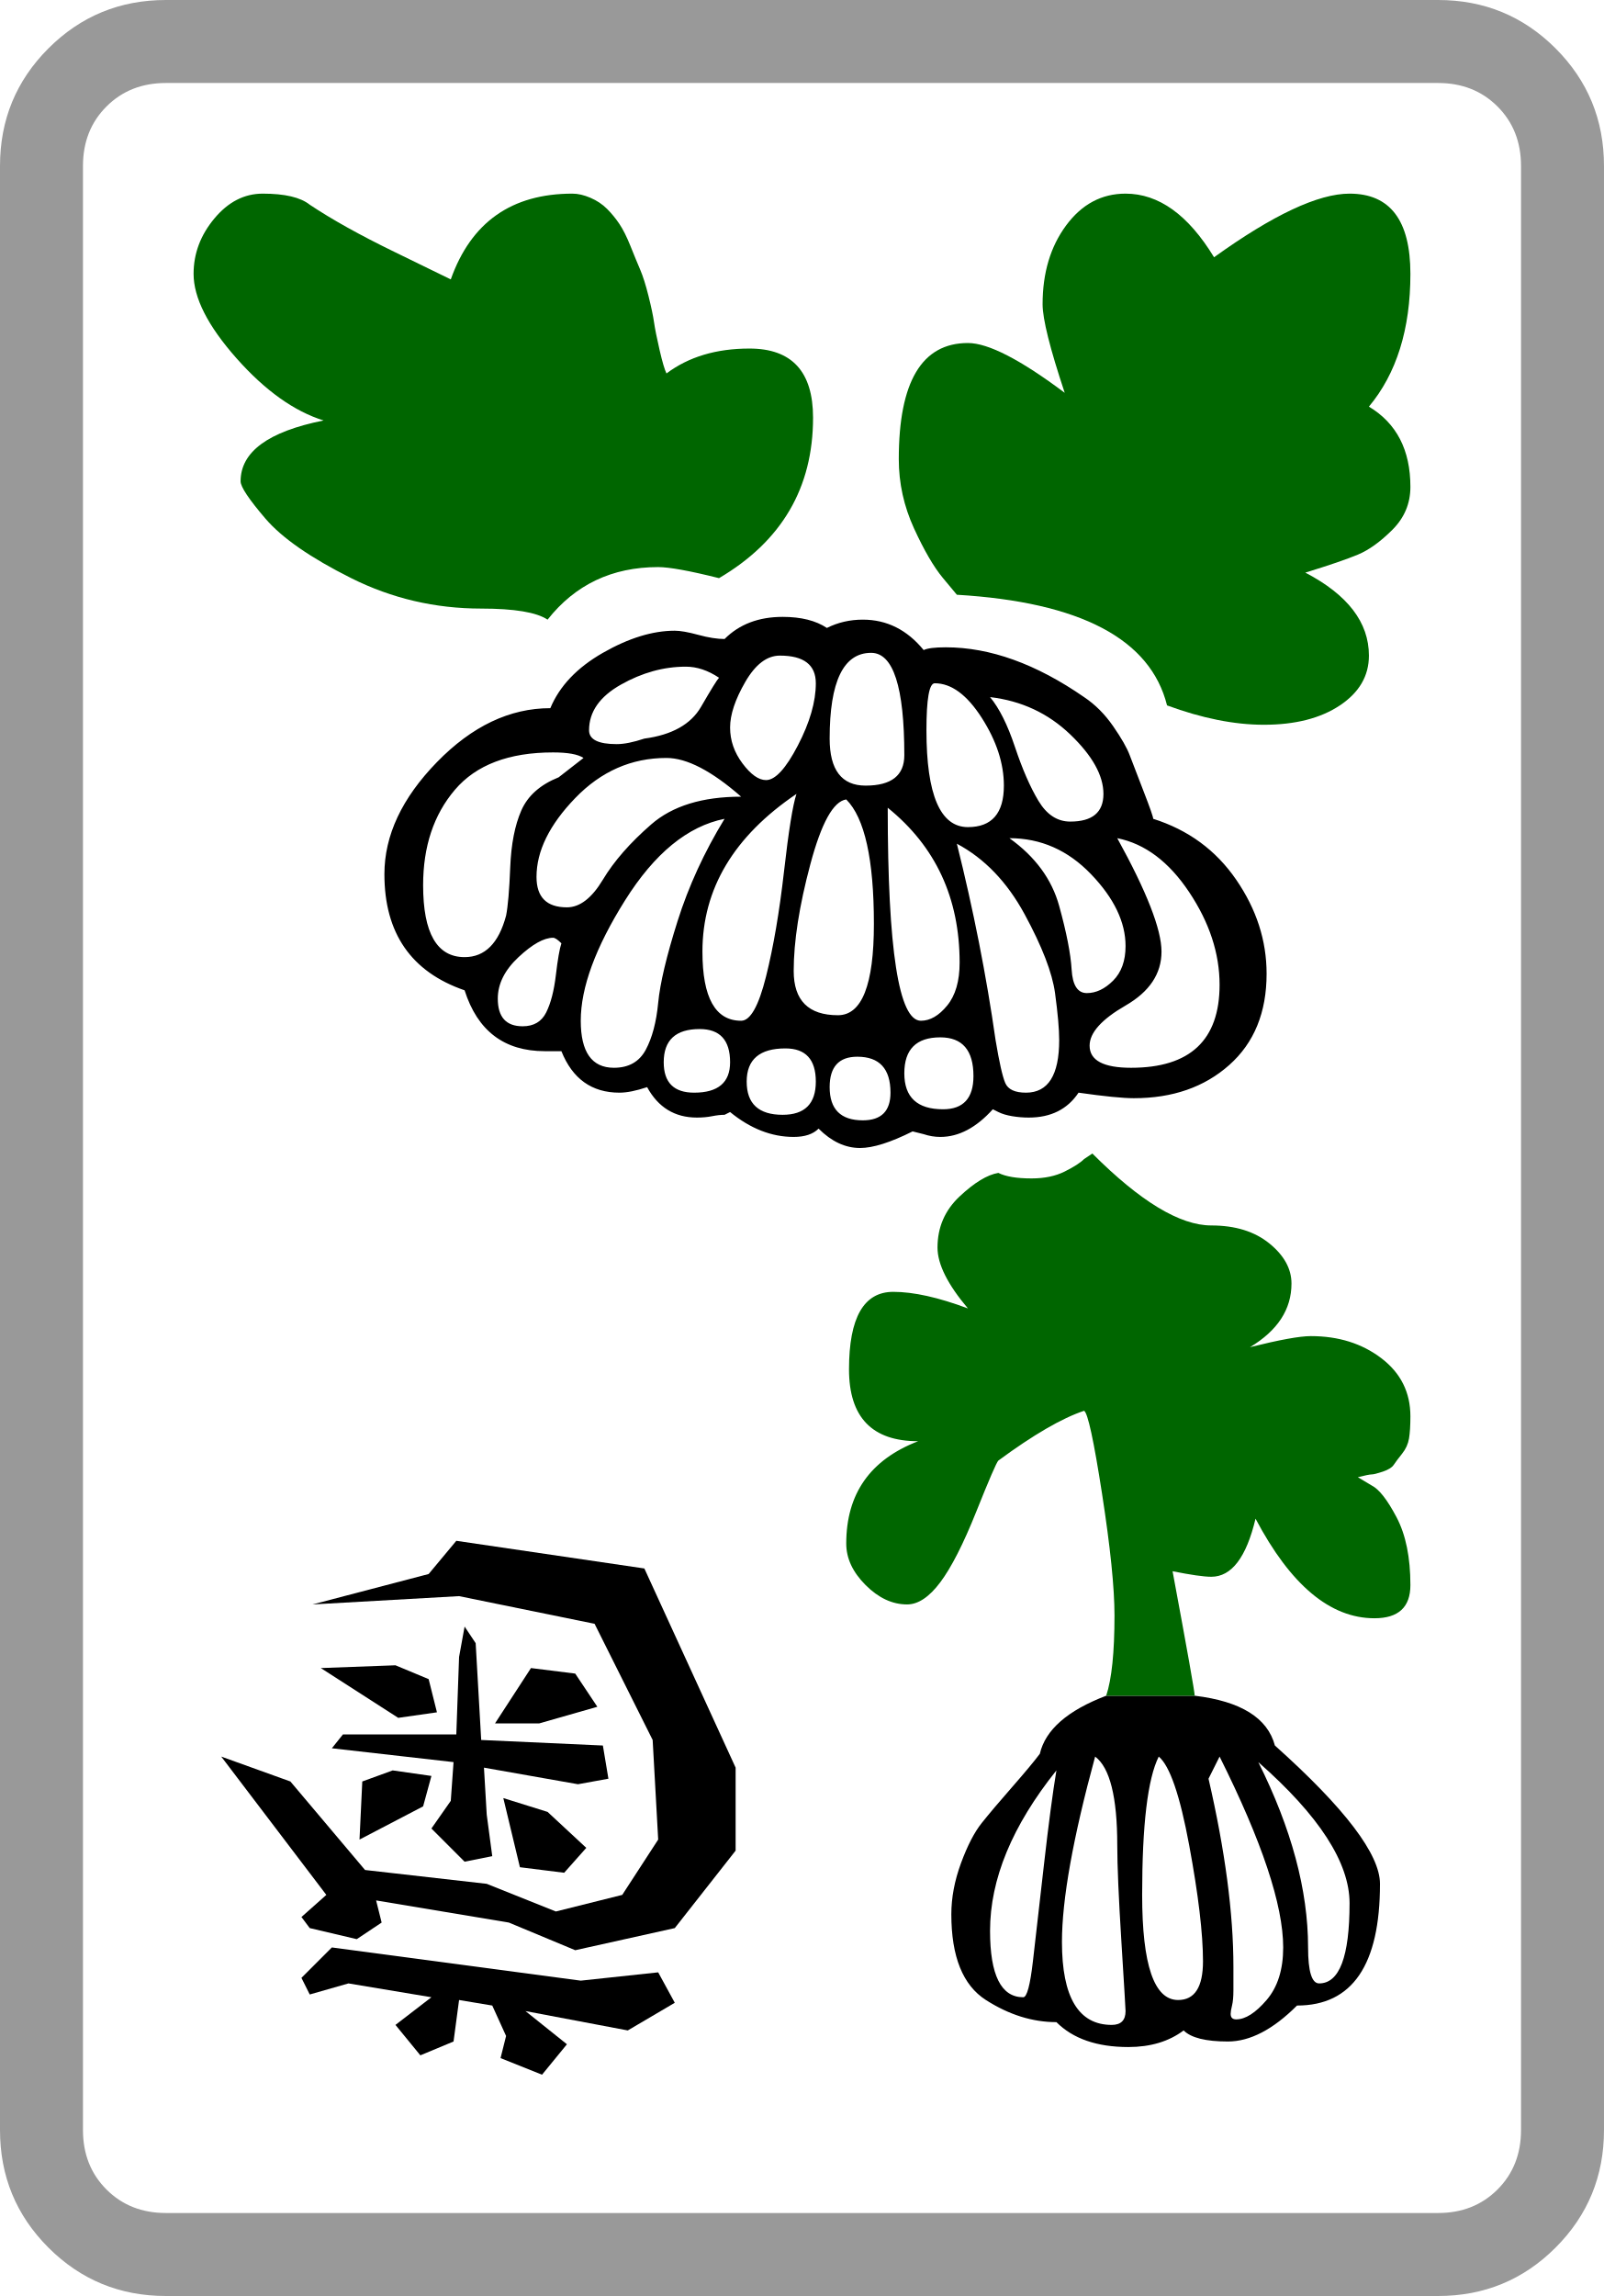
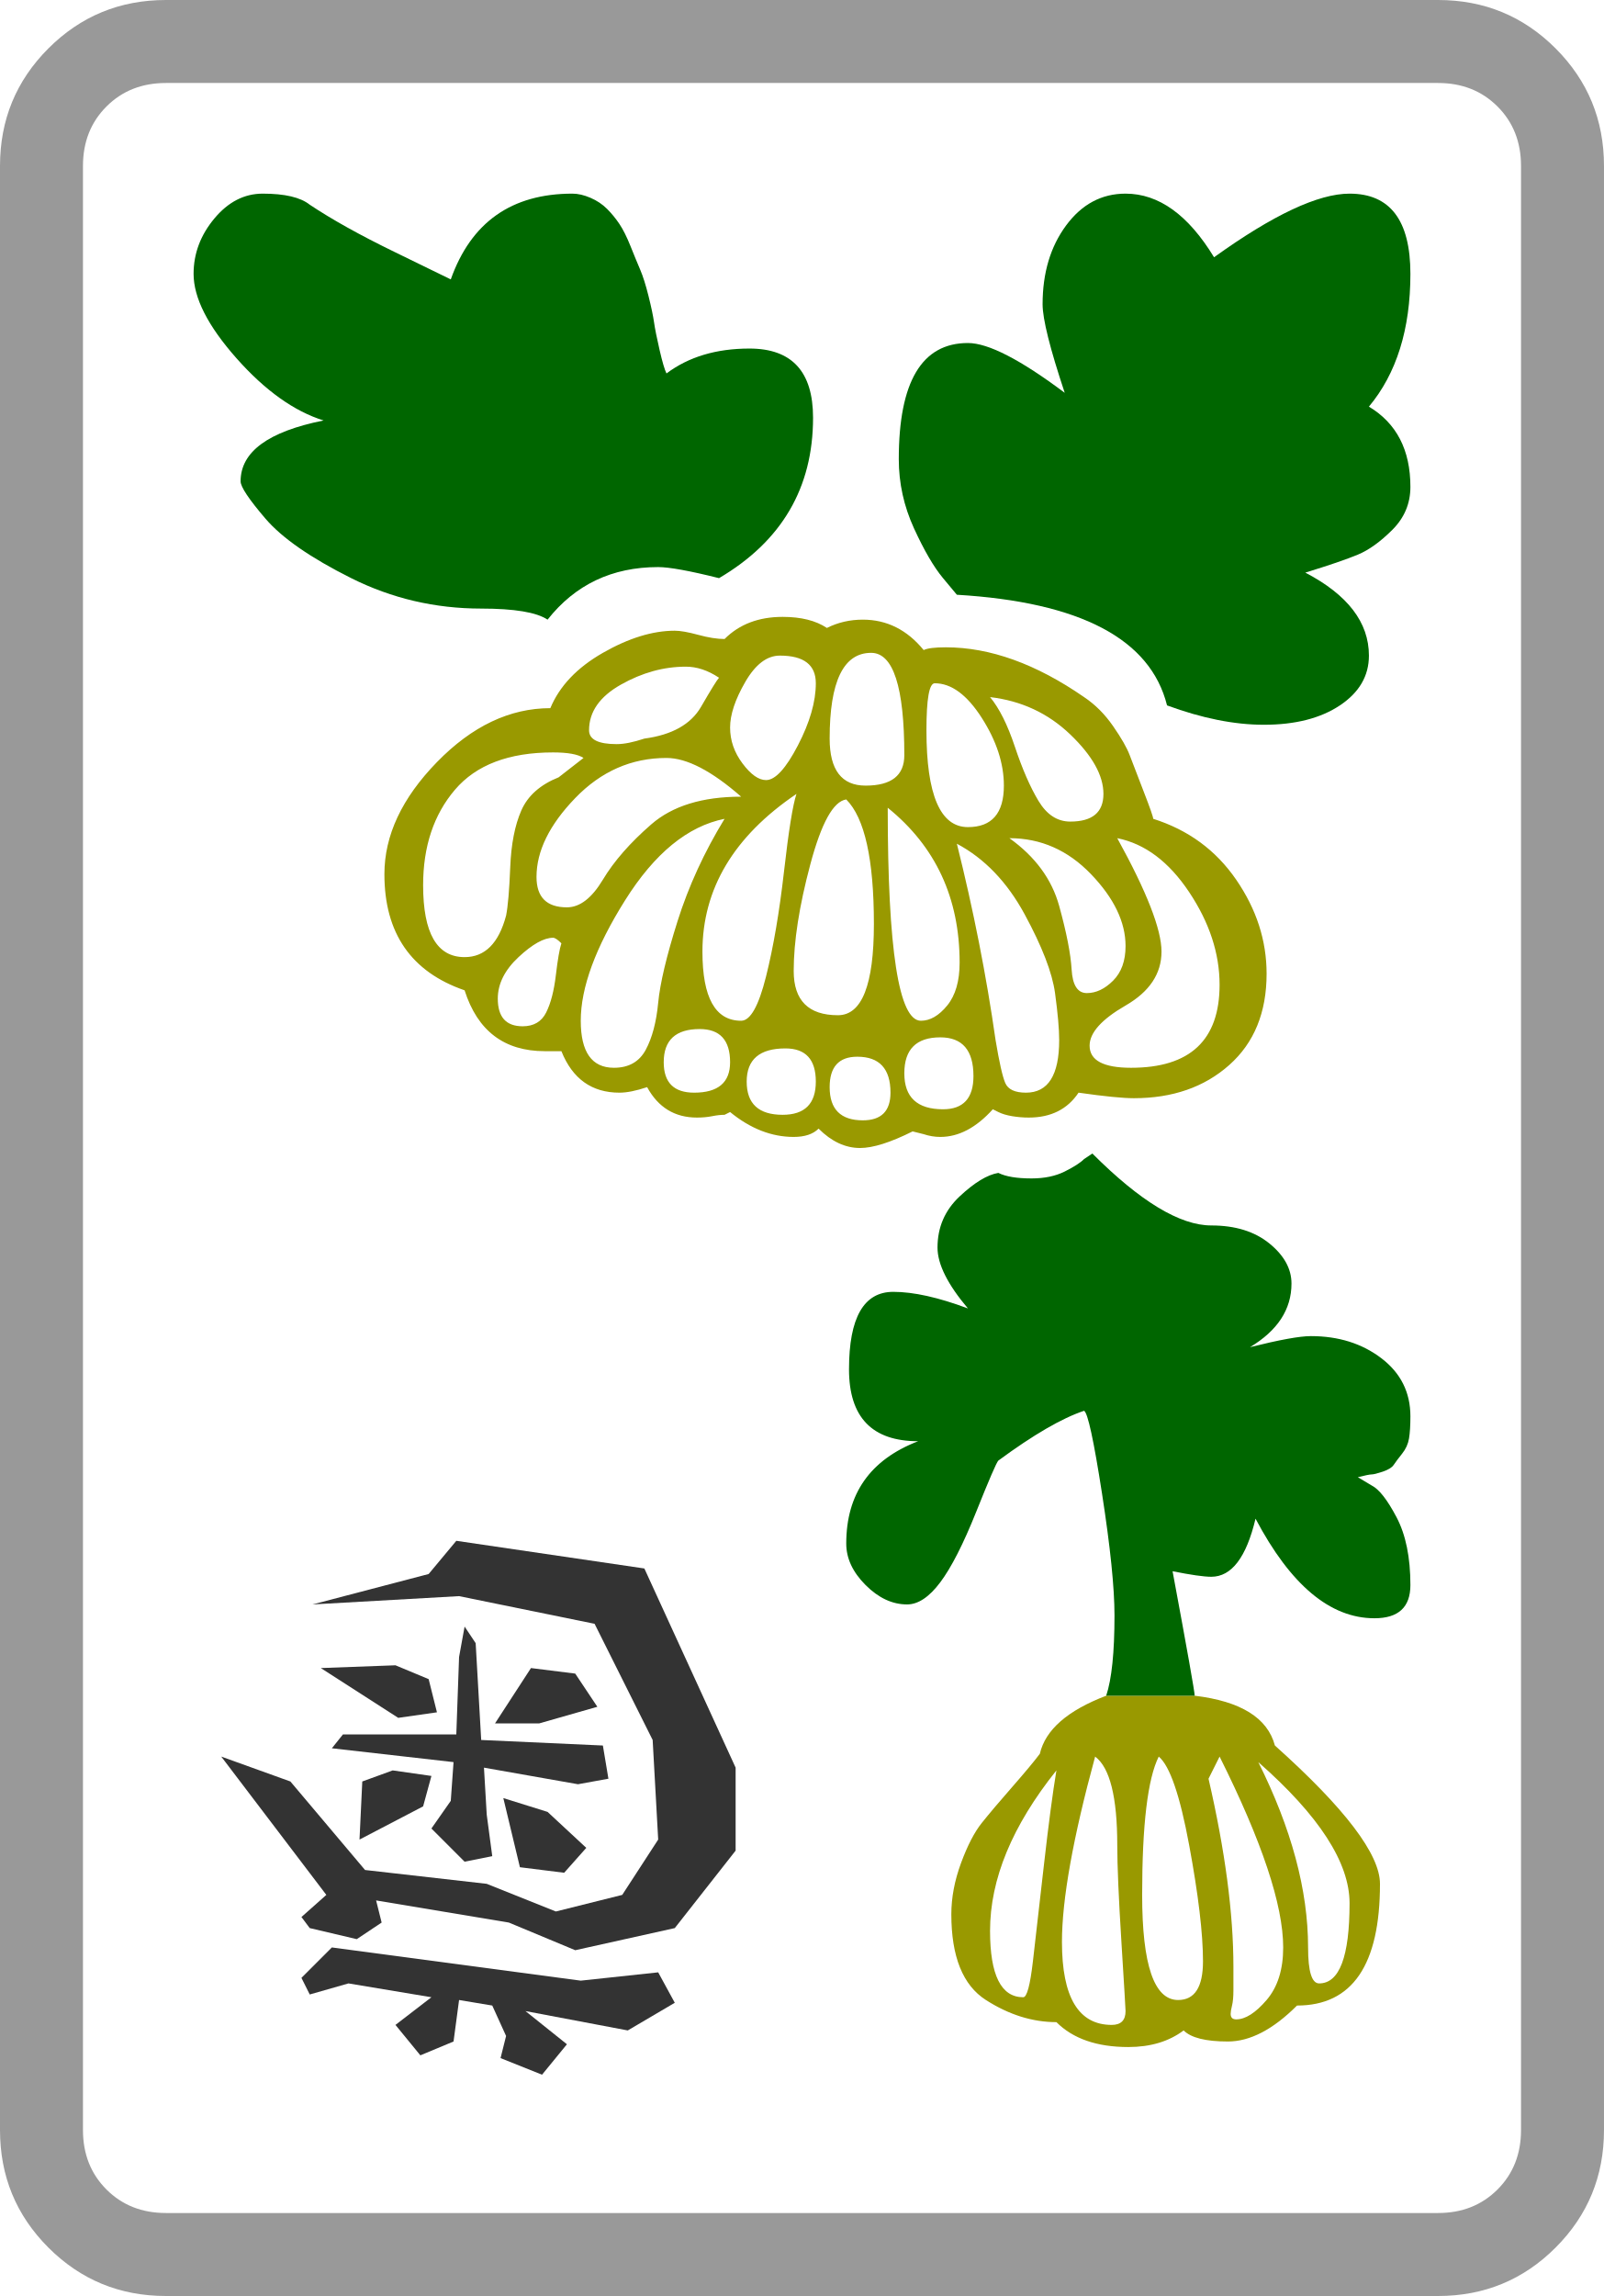
<svg xmlns="http://www.w3.org/2000/svg" viewBox="30 -115 580 830">
  <g>
    <path style="fill: #999999;" d="M610 655v-710q0 -25 -17.5 -42.5t-42.5 -17.5h-460q-25 0 -42.5 17.5t-17.5 42.5v710q0 25 17.5 42.5t42.5 17.5h460q25 0 42.5 -17.5 t17.5 -42.5zM550 685h-460q-13 0 -21.5 -8.5t-8.5 -21.5v-710q0 -13 8.5 -21.5t21.5 -8.5h460q13 0 21.5 8.5t8.5 21.5v710q0 13 -8.5 21.5t-21.5 8.5z" />
-     <path d="M209 508h16l21 -6l-8 -12l-16 -2zM188 504l-3 -12l-12 -5l-27 1l28 18zM242 553l-14 -13l-16 -5l6 25l16 2zM160 550l23 -12l3 -11l-14 -2l-11 4zM186 546l12 12l10 -2l-2 -15l-1 -17l34 6l11 -2l-2 -12l-44 -2l-2 -35l-4 -6l-2 11l-1 28h-41l-4 5l44 5l-1 14zM142 582 l17 4l9 -6l-2 -8l48 8l24 10l36 -8l22 -28v-30l-33 -72l-68 -10l-10 12l-42 11l53 -3l49 10l21 42l2 36l-13 20l-24 6l-25 -10l-44 -5l-27 -32l-25 -9l38 50l-9 8zM139 600l3 6l14 -4l30 5l-13 10l9 11l12 -5l2 -15l12 2l5 11l-2 8l15 6l9 -11l-15 -12l37 7l17 -10l-6 -11 l-28 3l-90 -12z" />
-     <path d="M417 182q-7 0 -11.5 -7.5t-8.5 -19.5t-9 -18q17 2 29 13.5t12 21.5t-12 10zM243 149q0 -10 11.5 -16.5t23.5 -6.5q6 0 12 4q-1 1 -6.5 10.5t-20.5 11.5q-6 2 -10 2q-10 0 -10 -5zM229 141q-22 0 -41 19.5t-19 40.5q0 32 29 42q7 22 29 22h6 q6 15 21 15q4 0 10 -2q6 11 18 11q3 0 5.5 -0.5t4.5 -0.5l2 -1q11 9 23 9q6 0 9 -3q7 7 15 7q7 0 19 -6l4 1q3 1 6 1q10 0 19 -10l2 1q2 1 5 1.5t6 0.5q12 0 18 -9q14 2 20 2q21 0 34.5 -12t13.5 -33q0 -18 -11 -34t-30 -22q0 -1 -3.5 -10t-5 -13t-6 -10.5t-10.5 -10.5 q-26 -18 -50 -18q-6 0 -8 1q-9 -11 -22 -11q-7 0 -13 3q-6 -4 -16 -4q-13 0 -21 8q-4 0 -9.5 -1.5t-8.5 -1.5q-12 0 -26 8t-19 20zM424 263q0 -7 13 -14.5t13 -19.5t-16 -41q15 3 26 19.5t11 33.5q0 30 -32 30q-15 0 -15 -8zM395 188q17 0 29.5 13t12.5 26q0 8 -4.5 12.5 t-9.5 4.5t-5.5 -8.5t-4.5 -23t-18 -24.5zM368 132q9 0 17 12.5t8 24.5q0 15 -13 15q-15 0 -15 -35q0 -17 3 -17zM210 246q0 -8 7.5 -15t12.5 -7q1 0 3 2q-1 3 -2 11.5t-3.5 13.5t-8.5 5q-9 0 -9 -10zM183 205q0 -21 11.5 -34.5t35.5 -13.5q8 0 11 2l-9 7q-10 4 -13.5 12 t-4 20.5t-1.5 17.5q-4 15 -15 15q-15 0 -15 -26zM330 152q0 -31 15 -31q12 0 12 37q0 11 -14 11q-13 0 -13 -17zM325 132q0 10 -6.5 22.5t-11.5 12.5q-4 0 -8.5 -6t-4.5 -13t5.5 -16.5t12.5 -9.5q13 0 13 10zM298 173q-21 0 -32.5 10t-17.5 20t-13 10q-11 0 -11 -11 q0 -14 14 -28.5t33 -14.5q11 0 27 14zM376 190q15 8 24.5 25.5t11 28.5t1.5 17q0 19 -12 19q-6 0 -7.5 -3.5t-3.5 -15.5q-5 -35 -14 -71zM357 273q0 -13 13 -13q12 0 12 14q0 12 -11 12q-14 0 -14 -13zM352 280q0 10 -10 10q-12 0 -12 -12q0 -11 10 -11q12 0 12 13zM314 264 q11 0 11 12t-12 12q-13 0 -13 -12t14 -12zM281 280q-11 0 -11 -11q0 -12 13 -12q11 0 11 12q0 11 -13 11zM351 177q26 21 26 56q0 10 -4.5 15.5t-9.5 5.5q-12 0 -12 -77zM333 252q-16 0 -16 -16t6 -38.5t13 -23.5q10 10 10 45q0 33 -13 33zM284 229q0 -34 34 -57 q-2 6 -4.5 28t-6.5 38t-9 16q-14 0 -14 -25zM240 254q0 -18 16 -43.5t36 -29.5q-11 18 -17 37t-7 29.5t-4.5 17t-11.5 6.5q-12 0 -12 -17z" />
-     <path d="M430 498Q409 506 406 519Q403 523 396 531T385 544T377.5 558.5T374 577Q374 600 386.5 608T412 616Q421 625 438 625Q450 625 458 619Q462 623 474 623T499 610Q529 610 529 566Q529 550 491 516Q487 501 462 498 L430 498ZM400 607Q388 607 388 583Q388 555 412 525Q410 537 407.5 559T403.5 594T400 607ZM434 552Q434 563 435.5 587T437 612Q437 617 432 617Q414 617 414 587Q414 564 426 520Q434 526 434 552ZM456 608Q443 608 443 570T449 520Q455 525 460 552T465 594Q465 608 456 608ZM467 528L471 520Q494 566 494 589Q494 601 488 608T477 615Q475 615 475 613Q475 612 475.5 610T476 604.5V596Q476 567 467 528ZM503 589Q503 558 485 522Q518 551 518 573Q518 602 507 602Q503 602 503 589Z" />
-     <path style="fill:#006600" d="M358 465Q364 465 370 457T383 431.5T391 413Q410 399 422 395Q424 396 428.5 425T433 469Q433 489 430 498L462 498Q462 496 454 453Q464 455 468 455Q479 455 484 434Q503 470 527 470Q540 470 540 458Q540 443 535 433.5T526 422L521 419Q525 418 526 418T530 417T534 414.5T537 410.5T539.5 405T540 397Q540 384 529.5 376T504 368Q498 368 482 372Q497 363 497 349Q497 341 489 334.5T468 328Q451 328 425 302L422 304Q420 306 415 308.5T403 311Q395 311 391 309Q385 310 377 317.5T369 336Q369 345 380 358Q364 352 353 352Q337 352 337 380Q337 406 362 406Q336 416 336 443Q336 451 343 458T358 465Z" />
-     <path style="fill:#006600" d="M518 -45q-17 0 -49 23q-14 -23 -32 -23q-13 0 -21.5 11.5t-8.5 28.5q0 8 8 32q-24 -18 -35 -18q-25 0 -25 42q0 13 5.5 25t10.5 18l5 6q67 4 76 40q19 7 35 7q17 0 27.5 -7t10.5 -18q0 -18 -23 -30q13 -4 19 -6.5t12.5 -9t6.5 -15.5q0 -20 -15 -29 q15 -18 15 -48q0 -29 -22 -29z" />
-     <path style="fill:#006600" d="M117 59q0 3 9 13.5t31 21.5t47 11q18 0 24 4q15 -19 40 -19q6 0 22 4q34 -20 34 -58q0 -25 -23 -25q-18 0 -30 9 q-1 -2 -2.5 -8.5t-2 -10t-2 -9.5t-3 -9.5t-3.5 -8.5t-4 -8t-4.5 -5.5t-6 -4t-6.5 -1.5q-33 0 -44 31q-2 -1 -20.5 -10t-30.5 -17q-5 -4 -17 -4q-10 0 -17.5 9t-7.5 20q0 13 15.5 30.5t31.5 22.5q-30 6 -30 22z" />
+     <path style="fill: #333333;" d="M209 508h16l21 -6l-8 -12l-16 -2zM188 504l-3 -12l-12 -5l-27 1l28 18zM242 553l-14 -13l-16 -5l6 25l16 2zM160 550l23 -12l3 -11l-14 -2l-11 4zM186 546l12 12l10 -2l-2 -15l-1 -17l34 6l11 -2l-2 -12l-44 -2l-2 -35l-4 -6l-2 11l-1 28h-41l-4 5l44 5l-1 14zM142 582 l17 4l9 -6l-2 -8l48 8l24 10l36 -8l22 -28v-30l-33 -72l-68 -10l-10 12l-42 11l53 -3l49 10l21 42l2 36l-13 20l-24 6l-25 -10l-44 -5l-27 -32l-25 -9l38 50l-9 8zM139 600l3 6l14 -4l30 5l-13 10l9 11l12 -5l2 -15l12 2l5 11l-2 8l15 6l9 -11l-15 -12l37 7l17 -10l-6 -11 l-28 3l-90 -12z" />
+     <path style="fill: #999900;" d="M417 182q-7 0 -11.5 -7.5t-8.5 -19.5t-9 -18q17 2 29 13.5t12 21.5t-12 10zM243 149q0 -10 11.5 -16.5t23.5 -6.5q6 0 12 4q-1 1 -6.5 10.5t-20.5 11.5q-6 2 -10 2q-10 0 -10 -5zM229 141q-22 0 -41 19.5t-19 40.5q0 32 29 42q7 22 29 22h6 q6 15 21 15q4 0 10 -2q6 11 18 11q3 0 5.5 -0.5t4.5 -0.5l2 -1q11 9 23 9q6 0 9 -3q7 7 15 7q7 0 19 -6l4 1q3 1 6 1q10 0 19 -10l2 1q2 1 5 1.5t6 0.5q12 0 18 -9q14 2 20 2q21 0 34.5 -12t13.5 -33q0 -18 -11 -34t-30 -22q0 -1 -3.5 -10t-5 -13t-6 -10.5t-10.5 -10.5 q-26 -18 -50 -18q-6 0 -8 1q-9 -11 -22 -11q-7 0 -13 3q-6 -4 -16 -4q-13 0 -21 8q-4 0 -9.5 -1.5t-8.5 -1.5q-12 0 -26 8t-19 20zM424 263q0 -7 13 -14.5t13 -19.5t-16 -41q15 3 26 19.5t11 33.5q0 30 -32 30q-15 0 -15 -8zM395 188q17 0 29.5 13t12.5 26q0 8 -4.5 12.5 t-9.5 4.5t-5.5 -8.5t-4.5 -23t-18 -24.5zM368 132q9 0 17 12.5t8 24.5q0 15 -13 15q-15 0 -15 -35q0 -17 3 -17zM210 246q0 -8 7.5 -15t12.5 -7q1 0 3 2q-1 3 -2 11.5t-3.5 13.5t-8.5 5q-9 0 -9 -10zM183 205q0 -21 11.5 -34.5t35.5 -13.5q8 0 11 2l-9 7q-10 4 -13.5 12 t-4 20.5t-1.5 17.5q-4 15 -15 15q-15 0 -15 -26zM330 152q0 -31 15 -31q12 0 12 37q0 11 -14 11q-13 0 -13 -17zM325 132q0 10 -6.5 22.5t-11.5 12.5q-4 0 -8.5 -6t-4.5 -13t5.5 -16.5t12.5 -9.5q13 0 13 10zM298 173q-21 0 -32.5 10t-17.5 20t-13 10q-11 0 -11 -11 q0 -14 14 -28.5t33 -14.5q11 0 27 14zM376 190q15 8 24.5 25.5t11 28.5t1.5 17q0 19 -12 19q-6 0 -7.5 -3.5t-3.5 -15.5q-5 -35 -14 -71zM357 273q0 -13 13 -13q12 0 12 14q0 12 -11 12q-14 0 -14 -13zM352 280q0 10 -10 10q-12 0 -12 -12q0 -11 10 -11q12 0 12 13zM314 264 q11 0 11 12t-12 12q-13 0 -13 -12t14 -12zM281 280q-11 0 -11 -11q0 -12 13 -12q11 0 11 12q0 11 -13 11zM351 177q26 21 26 56q0 10 -4.5 15.5t-9.5 5.5q-12 0 -12 -77zM333 252q-16 0 -16 -16t6 -38.5t13 -23.5q10 10 10 45q0 33 -13 33zM284 229q0 -34 34 -57 q-2 6 -4.5 28t-6.5 38t-9 16q-14 0 -14 -25zM240 254q0 -18 16 -43.5t36 -29.5q-11 18 -17 37t-7 29.5t-4.5 17t-11.5 6.5q-12 0 -12 -17z" />
+     <path style="fill: #999900;" d="M430 498Q409 506 406 519Q403 523 396 531T385 544T377.5 558.5T374 577Q374 600 386.5 608T412 616Q421 625 438 625Q450 625 458 619Q462 623 474 623T499 610Q529 610 529 566Q529 550 491 516Q487 501 462 498 L430 498ZM400 607Q388 607 388 583Q388 555 412 525Q410 537 407.5 559T403.5 594T400 607ZM434 552Q434 563 435.5 587T437 612Q437 617 432 617Q414 617 414 587Q414 564 426 520Q434 526 434 552ZM456 608Q443 608 443 570T449 520Q455 525 460 552T465 594Q465 608 456 608ZM467 528L471 520Q494 566 494 589Q494 601 488 608T477 615Q475 615 475 613Q475 612 475.5 610T476 604.5V596Q476 567 467 528ZM503 589Q503 558 485 522Q518 551 518 573Q518 602 507 602Q503 602 503 589Z" />
+     <path style="fill: #006600;" d="M358 465Q364 465 370 457T383 431.5T391 413Q410 399 422 395Q424 396 428.5 425T433 469Q433 489 430 498L462 498Q462 496 454 453Q464 455 468 455Q479 455 484 434Q503 470 527 470Q540 470 540 458Q540 443 535 433.5T526 422L521 419Q525 418 526 418T530 417T534 414.5T537 410.5T539.5 405T540 397Q540 384 529.5 376T504 368Q498 368 482 372Q497 363 497 349Q497 341 489 334.5T468 328Q451 328 425 302L422 304Q420 306 415 308.5T403 311Q395 311 391 309Q385 310 377 317.5T369 336Q369 345 380 358Q364 352 353 352Q337 352 337 380Q337 406 362 406Q336 416 336 443Q336 451 343 458T358 465Z" />
+     <path style="fill: #006600;" d="M518 -45q-17 0 -49 23q-14 -23 -32 -23q-13 0 -21.5 11.5t-8.5 28.5q0 8 8 32q-24 -18 -35 -18q-25 0 -25 42q0 13 5.5 25t10.5 18l5 6q67 4 76 40q19 7 35 7q17 0 27.5 -7t10.5 -18q0 -18 -23 -30q13 -4 19 -6.5t12.5 -9t6.5 -15.5q0 -20 -15 -29 q15 -18 15 -48q0 -29 -22 -29z" />
+     <path style="fill: #006600;" d="M117 59q0 3 9 13.5t31 21.5t47 11q18 0 24 4q15 -19 40 -19q6 0 22 4q34 -20 34 -58q0 -25 -23 -25q-18 0 -30 9 q-1 -2 -2.5 -8.5t-2 -10t-2 -9.5t-3 -9.5t-3.5 -8.5t-4 -8t-4.5 -5.5t-6 -4t-6.5 -1.5q-33 0 -44 31q-2 -1 -20.5 -10t-30.5 -17q-5 -4 -17 -4q-10 0 -17.5 9t-7.5 20q0 13 15.5 30.5t31.5 22.5q-30 6 -30 22z" />
  </g>
</svg>
